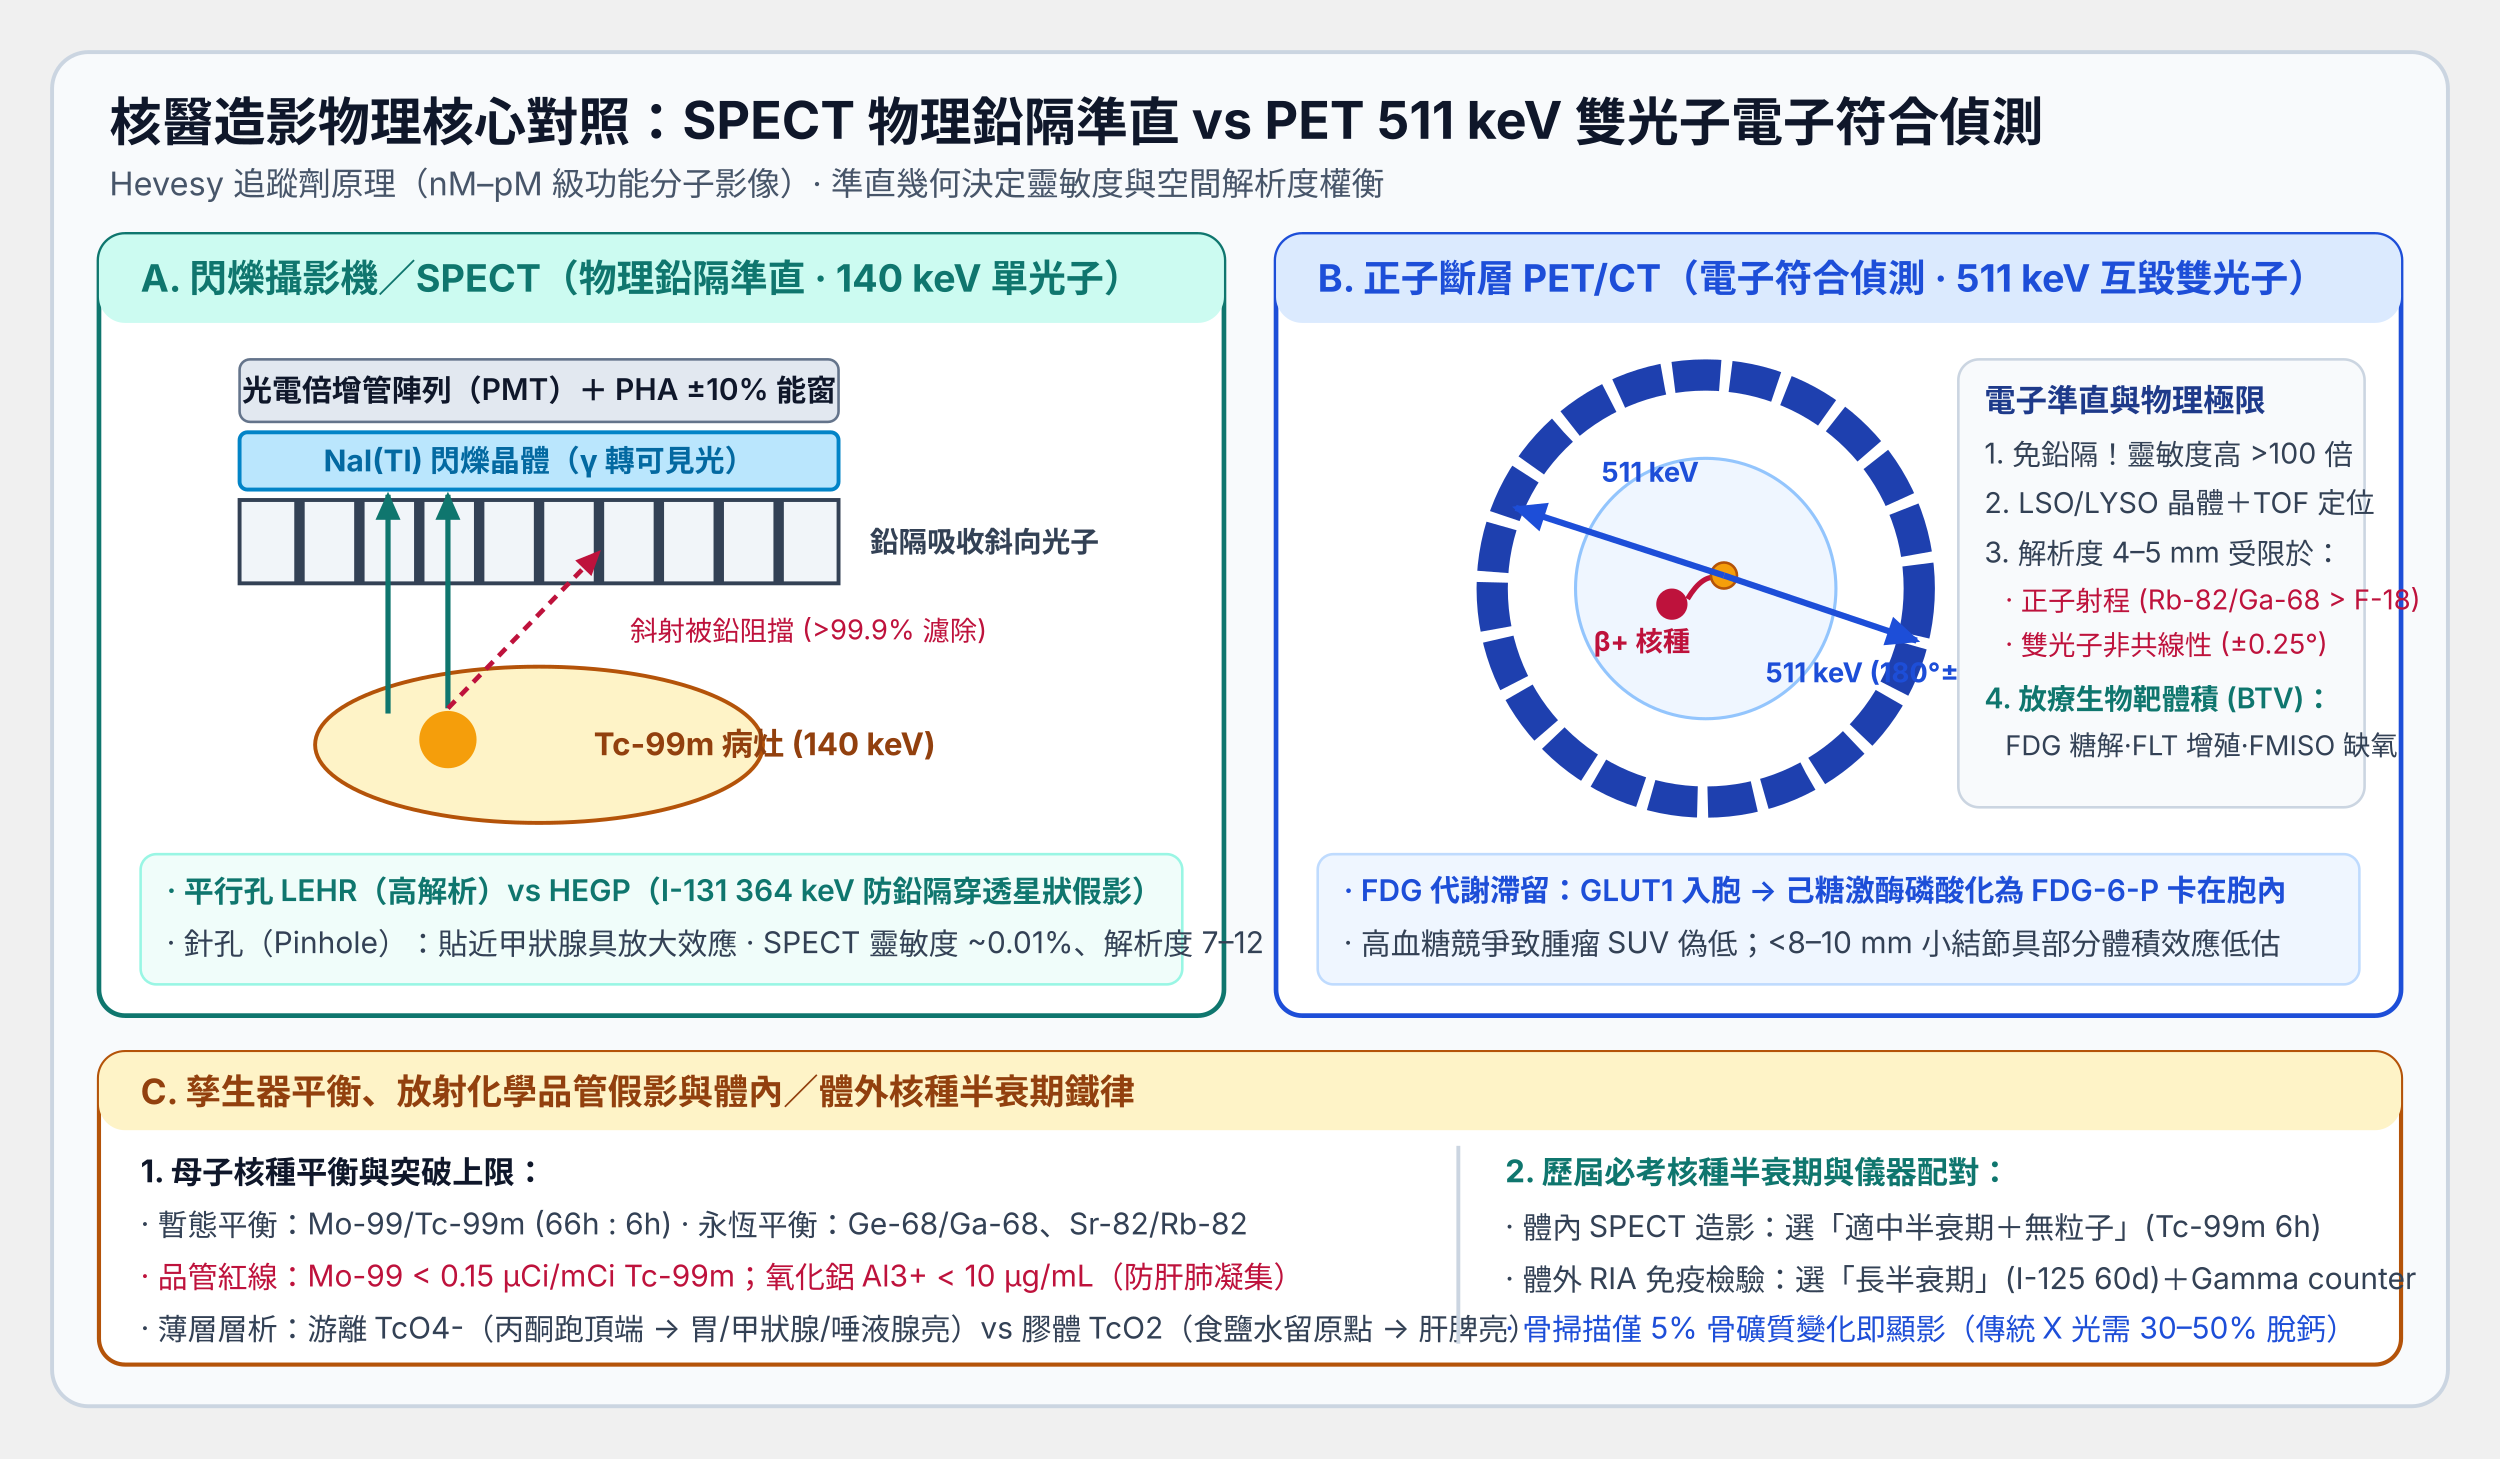
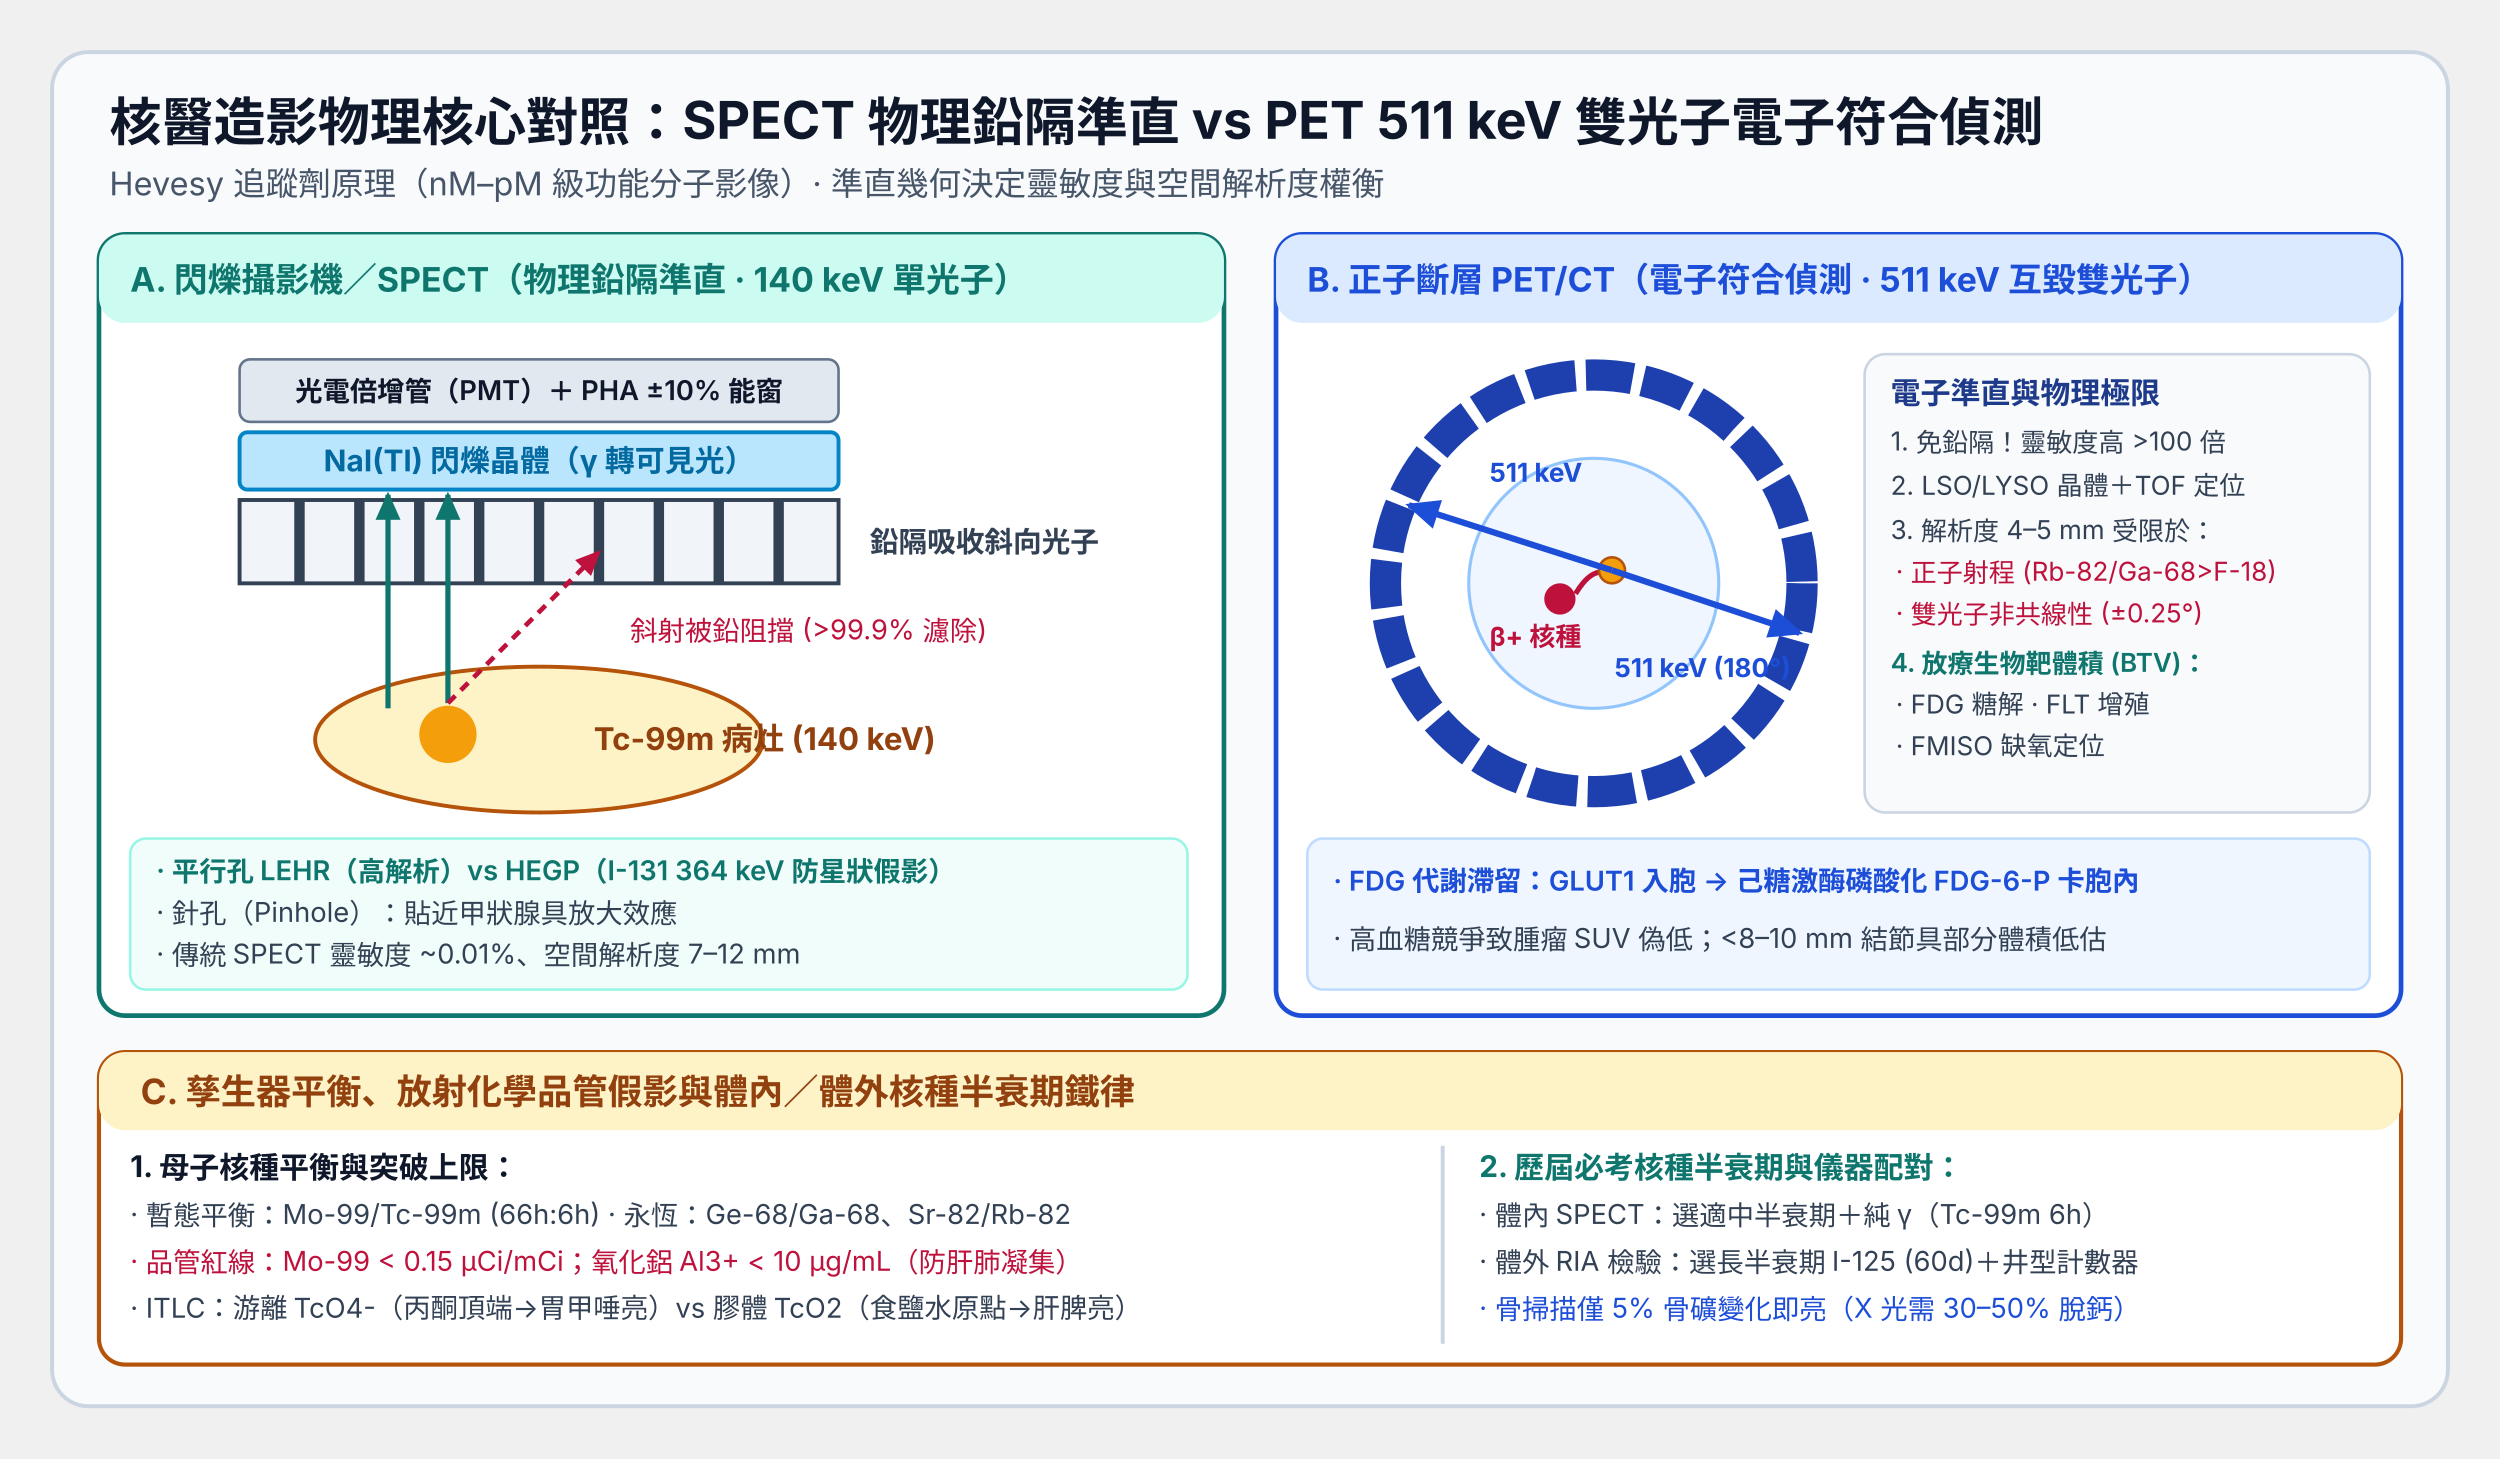
<svg xmlns="http://www.w3.org/2000/svg" viewBox="0 0 960 560" width="960" height="560" role="img" aria-labelledby="title desc">
  <defs>
    <marker id="arrTeal" viewBox="0 0 10 10" refX="8" refY="5" markerWidth="6" markerHeight="6" orient="auto">
      <path d="M0 1 L9 5 L0 9 Z" fill="#0f766e" />
    </marker>
    <marker id="arrBlue" viewBox="0 0 10 10" refX="8" refY="5" markerWidth="6" markerHeight="6" orient="auto">
      <path d="M0 1 L9 5 L0 9 Z" fill="#1d4ed8" />
    </marker>
    <marker id="arrRed" viewBox="0 0 10 10" refX="8" refY="5" markerWidth="6" markerHeight="6" orient="auto">
      <path d="M0 1 L9 5 L0 9 Z" fill="#be123c" />
    </marker>
  </defs>
  <rect x="20" y="20" width="920" height="520" rx="14" fill="#f8fafc" stroke="#cbd5e1" stroke-width="1.5" />
  <g font-family="system-ui, -apple-system, 'Noto Sans TC', sans-serif" fill="#0f172a">
    <text x="42" y="54" font-size="20" font-weight="700">核醫造影物理核心對照：SPECT 物理鉛隔準直 vs PET 511 keV 雙光子電子符合偵測</text>
    <text x="42" y="75" font-size="12.5" fill="#475569">Hevesy 追蹤劑原理（nM–pM 級功能分子影像）· 準直幾何決定靈敏度與空間解析度權衡</text>
    <rect x="38" y="90" width="432" height="300" rx="10" fill="#ffffff" stroke="#0f766e" stroke-width="1.8" />
    <rect x="38" y="90" width="432" height="34" rx="10" fill="#ccfbf1" />
-     <text x="54" y="112" font-size="14.5" font-weight="700" fill="#0f766e">A. 閃爍攝影機／SPECT（物理鉛隔準直 · 140 keV 單光子）</text>
+     <text x="50" y="112" font-size="13" font-weight="700" fill="#0f766e">A. 閃爍攝影機／SPECT（物理鉛隔準直 · 140 keV 單光子）</text>
    <rect x="92" y="138" width="230" height="24" rx="4" fill="#e2e8f0" stroke="#64748b" />
-     <text x="207" y="154" font-size="11.5" font-weight="600" text-anchor="middle">光電倍增管陣列（PMT）＋ PHA ±10% 能窗</text>
+     <text x="207" y="154" font-size="10.5" font-weight="600" text-anchor="middle">光電倍增管（PMT）＋ PHA ±10% 能窗</text>
    <rect x="92" y="166" width="230" height="22" rx="3" fill="#bae6fd" stroke="#0284c7" stroke-width="1.5" />
    <text x="207" y="181" font-size="11.5" font-weight="700" fill="#0369a1" text-anchor="middle">NaI(Tl) 閃爍晶體（γ 轉可見光）</text>
    <rect x="92" y="192" width="230" height="32" fill="#f1f5f9" stroke="#334155" stroke-width="1.5" />
    <line x1="115" y1="192" x2="115" y2="224" stroke="#334155" stroke-width="4" />
    <line x1="138" y1="192" x2="138" y2="224" stroke="#334155" stroke-width="4" />
    <line x1="161" y1="192" x2="161" y2="224" stroke="#334155" stroke-width="4" />
    <line x1="184" y1="192" x2="184" y2="224" stroke="#334155" stroke-width="4" />
    <line x1="207" y1="192" x2="207" y2="224" stroke="#334155" stroke-width="4" />
    <line x1="230" y1="192" x2="230" y2="224" stroke="#334155" stroke-width="4" />
    <line x1="253" y1="192" x2="253" y2="224" stroke="#334155" stroke-width="4" />
    <line x1="276" y1="192" x2="276" y2="224" stroke="#334155" stroke-width="4" />
    <line x1="299" y1="192" x2="299" y2="224" stroke="#334155" stroke-width="4" />
    <text x="334" y="212" font-size="11" font-weight="600" fill="#334155">鉛隔吸收斜向光子</text>
-     <ellipse cx="207" cy="286" rx="86" ry="30" fill="#fef3c7" stroke="#b45309" stroke-width="1.5" />
-     <circle cx="172" cy="284" r="11" fill="#f59e0b" />
-     <text x="228" y="290" font-size="12" font-weight="700" fill="#92400e">Tc-99m 病灶 (140 keV)</text>
-     <line x1="172" y1="272" x2="172" y2="190" stroke="#0f766e" stroke-width="2" marker-end="url(#arrTeal)" />
-     <line x1="149" y1="274" x2="149" y2="190" stroke="#0f766e" stroke-width="2" marker-end="url(#arrTeal)" />
-     <line x1="172" y1="272" x2="230" y2="212" stroke="#be123c" stroke-width="1.8" stroke-dasharray="4,3" marker-end="url(#arrRed)" />
+     <ellipse cx="207" cy="284" rx="86" ry="28" fill="#fef3c7" stroke="#b45309" stroke-width="1.5" />
+     <circle cx="172" cy="282" r="11" fill="#f59e0b" />
+     <text x="228" y="288" font-size="12" font-weight="700" fill="#92400e">Tc-99m 病灶 (140 keV)</text>
+     <line x1="172" y1="270" x2="172" y2="190" stroke="#0f766e" stroke-width="2" marker-end="url(#arrTeal)" />
+     <line x1="149" y1="272" x2="149" y2="190" stroke="#0f766e" stroke-width="2" marker-end="url(#arrTeal)" />
+     <line x1="172" y1="270" x2="230" y2="212" stroke="#be123c" stroke-width="1.8" stroke-dasharray="4,3" marker-end="url(#arrRed)" />
    <text x="242" y="246" font-size="10.5" fill="#be123c">斜射被鉛阻擋 (&gt;99.9% 濾除)</text>
-     <rect x="54" y="328" width="400" height="50" rx="6" fill="#f0fdfa" stroke="#99f6e4" />
-     <text x="64" y="346" font-size="11.5" font-weight="600" fill="#0f766e">· 平行孔 LEHR（高解析）vs HEGP（I-131 364 keV 防鉛隔穿透星狀假影）</text>
-     <text x="64" y="366" font-size="11.5" fill="#334155">· 針孔（Pinhole）：貼近甲狀腺具放大效應 · SPECT 靈敏度 ~0.01%、解析度 7–12 mm</text>
+     <rect x="50" y="322" width="406" height="58" rx="6" fill="#f0fdfa" stroke="#99f6e4" />
+     <text x="60" y="338" font-size="10.5" font-weight="600" fill="#0f766e">· 平行孔 LEHR（高解析）vs HEGP（I-131 364 keV 防星狀假影）</text>
+     <text x="60" y="354" font-size="10.5" fill="#334155">· 針孔（Pinhole）：貼近甲狀腺具放大效應</text>
+     <text x="60" y="370" font-size="10.5" fill="#334155">· 傳統 SPECT 靈敏度 ~0.01%、空間解析度 7–12 mm</text>
    <rect x="490" y="90" width="432" height="300" rx="10" fill="#ffffff" stroke="#1d4ed8" stroke-width="1.8" />
    <rect x="490" y="90" width="432" height="34" rx="10" fill="#dbeafe" />
-     <text x="506" y="112" font-size="14.5" font-weight="700" fill="#1d4ed8">B. 正子斷層 PET/CT（電子符合偵測 · 511 keV 互毀雙光子）</text>
-     <circle cx="655" cy="226" r="82" fill="none" stroke="#1e40af" stroke-width="12" stroke-dasharray="18,4" />
-     <circle cx="655" cy="226" r="50" fill="#eff6ff" stroke="#93c5fd" stroke-width="1.2" />
-     <circle cx="642" cy="232" r="6" fill="#be123c" />
-     <text x="612" y="250" font-size="10.5" font-weight="700" fill="#be123c">β+ 核種</text>
-     <path d="M648 230 Q654 220 660 222" fill="none" stroke="#be123c" stroke-width="2" />
-     <circle cx="662" cy="221" r="5" fill="#f59e0b" stroke="#b45309" />
-     <line x1="662" y1="221" x2="582" y2="195" stroke="#1d4ed8" stroke-width="2.4" marker-end="url(#arrBlue)" />
-     <line x1="662" y1="221" x2="736" y2="246" stroke="#1d4ed8" stroke-width="2.4" marker-end="url(#arrBlue)" />
-     <text x="615" y="185" font-size="10.5" font-weight="700" fill="#1d4ed8">511 keV</text>
-     <text x="678" y="262" font-size="10.5" font-weight="700" fill="#1d4ed8">511 keV (180°±0.25°)</text>
-     <rect x="752" y="138" width="156" height="172" rx="8" fill="#f8fafc" stroke="#cbd5e1" />
-     <text x="762" y="158" font-size="12" font-weight="700" fill="#1e3a8a">電子準直與物理極限</text>
-     <text x="762" y="178" font-size="11" fill="#334155">1. 免鉛隔！靈敏度高 &gt;100 倍</text>
-     <text x="762" y="197" font-size="11" fill="#334155">2. LSO/LYSO 晶體＋TOF 定位</text>
-     <text x="762" y="216" font-size="11" fill="#334155">3. 解析度 4–5 mm 受限於：</text>
-     <text x="770" y="234" font-size="10.5" fill="#be123c">· 正子射程 (Rb-82/Ga-68 &gt; F-18)</text>
-     <text x="770" y="251" font-size="10.5" fill="#be123c">· 雙光子非共線性 (±0.25°)</text>
-     <text x="762" y="272" font-size="11" font-weight="600" fill="#0f766e">4. 放療生物靶體積 (BTV)：</text>
-     <text x="770" y="290" font-size="10.5" fill="#334155">FDG 糖解·FLT 增殖·FMISO 缺氧</text>
-     <rect x="506" y="328" width="400" height="50" rx="6" fill="#eff6ff" stroke="#bfdbfe" />
-     <text x="516" y="346" font-size="11.5" font-weight="600" fill="#1d4ed8">· FDG 代謝滯留：GLUT1 入胞 → 己糖激酶磷酸化為 FDG-6-P 卡在胞內</text>
-     <text x="516" y="366" font-size="11.5" fill="#334155">· 高血糖競爭致腫瘤 SUV 偽低；&lt;8–10 mm 小結節具部分體積效應低估</text>
+     <text x="502" y="112" font-size="13" font-weight="700" fill="#1d4ed8">B. 正子斷層 PET/CT（電子符合偵測 · 511 keV 互毀雙光子）</text>
+     <circle cx="612" cy="224" r="80" fill="none" stroke="#1e40af" stroke-width="12" stroke-dasharray="18,4" />
+     <circle cx="612" cy="224" r="48" fill="#eff6ff" stroke="#93c5fd" stroke-width="1.2" />
+     <circle cx="599" cy="230" r="6" fill="#be123c" />
+     <text x="572" y="248" font-size="10" font-weight="700" fill="#be123c">β+ 核種</text>
+     <path d="M605 228 Q611 218 617 220" fill="none" stroke="#be123c" stroke-width="2" />
+     <circle cx="619" cy="219" r="5" fill="#f59e0b" stroke="#b45309" />
+     <line x1="619" y1="219" x2="541" y2="194" stroke="#1d4ed8" stroke-width="2.4" marker-end="url(#arrBlue)" />
+     <line x1="619" y1="219" x2="691" y2="243" stroke="#1d4ed8" stroke-width="2.4" marker-end="url(#arrBlue)" />
+     <text x="572" y="185" font-size="10" font-weight="700" fill="#1d4ed8">511 keV</text>
+     <text x="620" y="260" font-size="10" font-weight="700" fill="#1d4ed8">511 keV (180°)</text>
+     <rect x="716" y="136" width="194" height="176" rx="8" fill="#f8fafc" stroke="#cbd5e1" />
+     <text x="726" y="155" font-size="11.5" font-weight="700" fill="#1e3a8a">電子準直與物理極限</text>
+     <text x="726" y="173" font-size="10" fill="#334155">1. 免鉛隔！靈敏度高 &gt;100 倍</text>
+     <text x="726" y="190" font-size="10" fill="#334155">2. LSO/LYSO 晶體＋TOF 定位</text>
+     <text x="726" y="207" font-size="10" fill="#334155">3. 解析度 4–5 mm 受限於：</text>
+     <text x="728" y="223" font-size="10" fill="#be123c">· 正子射程 (Rb-82/Ga-68&gt;F-18)</text>
+     <text x="728" y="239" font-size="10" fill="#be123c">· 雙光子非共線性 (±0.25°)</text>
+     <text x="726" y="258" font-size="10" font-weight="600" fill="#0f766e">4. 放療生物靶體積 (BTV)：</text>
+     <text x="728" y="274" font-size="10" fill="#334155">· FDG 糖解 · FLT 增殖</text>
+     <text x="728" y="290" font-size="10" fill="#334155">· FMISO 缺氧定位</text>
+     <rect x="502" y="322" width="408" height="58" rx="6" fill="#eff6ff" stroke="#bfdbfe" />
+     <text x="512" y="342" font-size="10.5" font-weight="600" fill="#1d4ed8">· FDG 代謝滯留：GLUT1 入胞 → 己糖激酶磷酸化 FDG-6-P 卡胞內</text>
+     <text x="512" y="364" font-size="10.5" fill="#334155">· 高血糖競爭致腫瘤 SUV 偽低；&lt;8–10 mm 結節具部分體積低估</text>
    <rect x="38" y="404" width="884" height="120" rx="10" fill="#ffffff" stroke="#b45309" stroke-width="1.6" />
    <rect x="38" y="404" width="884" height="30" rx="10" fill="#fef3c7" />
    <text x="54" y="424" font-size="13.5" font-weight="700" fill="#92400e">C. 孳生器平衡、放射化學品管假影與體內／體外核種半衰期鐵律</text>
-     <text x="54" y="454" font-size="12" font-weight="700" fill="#0f172a">1. 母子核種平衡與突破上限：</text>
-     <text x="54" y="474" font-size="11.5" fill="#334155">· 暫態平衡：Mo-99/Tc-99m (66h : 6h) · 永恆平衡：Ge-68/Ga-68、Sr-82/Rb-82</text>
-     <text x="54" y="494" font-size="11.5" fill="#be123c">· 品管紅線：Mo-99 &lt; 0.15 μCi/mCi Tc-99m；氧化鋁 Al3+ &lt; 10 μg/mL（防肝肺凝集）</text>
-     <text x="54" y="514" font-size="11.5" fill="#334155">· 薄層層析：游離 TcO4-（丙酮跑頂端 → 胃/甲狀腺/唾液腺亮）vs 膠體 TcO2（食鹽水留原點 → 肝脾亮）</text>
-     <line x1="560" y1="440" x2="560" y2="516" stroke="#cbd5e1" stroke-width="1.5" />
-     <text x="578" y="454" font-size="12" font-weight="700" fill="#0f766e">2. 歷屆必考核種半衰期與儀器配對：</text>
-     <text x="578" y="475" font-size="11.5" fill="#334155">· 體內 SPECT 造影：選「適中半衰期＋無粒子」(Tc-99m 6h)</text>
-     <text x="578" y="495" font-size="11.5" fill="#334155">· 體外 RIA 免疫檢驗：選「長半衰期」(I-125 60d)＋Gamma counter</text>
-     <text x="578" y="514" font-size="11.5" fill="#1d4ed8">· 骨掃描僅 5% 骨礦質變化即顯影（傳統 X 光需 30–50% 脫鈣）</text>
+     <text x="50" y="452" font-size="11.5" font-weight="700" fill="#0f172a">1. 母子核種平衡與突破上限：</text>
+     <text x="50" y="470" font-size="10.5" fill="#334155">· 暫態平衡：Mo-99/Tc-99m (66h:6h) · 永恆：Ge-68/Ga-68、Sr-82/Rb-82</text>
+     <text x="50" y="488" font-size="10.5" fill="#be123c">· 品管紅線：Mo-99 &lt; 0.15 μCi/mCi；氧化鋁 Al3+ &lt; 10 μg/mL（防肝肺凝集）</text>
+     <text x="50" y="506" font-size="10.5" fill="#334155">· ITLC：游離 TcO4-（丙酮頂端→胃甲唾亮）vs 膠體 TcO2（食鹽水原點→肝脾亮）</text>
+     <line x1="554" y1="440" x2="554" y2="516" stroke="#cbd5e1" stroke-width="1.5" />
+     <text x="568" y="452" font-size="11.5" font-weight="700" fill="#0f766e">2. 歷屆必考核種半衰期與儀器配對：</text>
+     <text x="568" y="470" font-size="10.5" fill="#334155">· 體內 SPECT：選適中半衰期＋純 γ（Tc-99m 6h）</text>
+     <text x="568" y="488" font-size="10.5" fill="#334155">· 體外 RIA 檢驗：選長半衰期 I-125 (60d)＋井型計數器</text>
+     <text x="568" y="506" font-size="10.5" fill="#1d4ed8">· 骨掃描僅 5% 骨礦變化即亮（X 光需 30–50% 脫鈣）</text>
  </g>
</svg>
